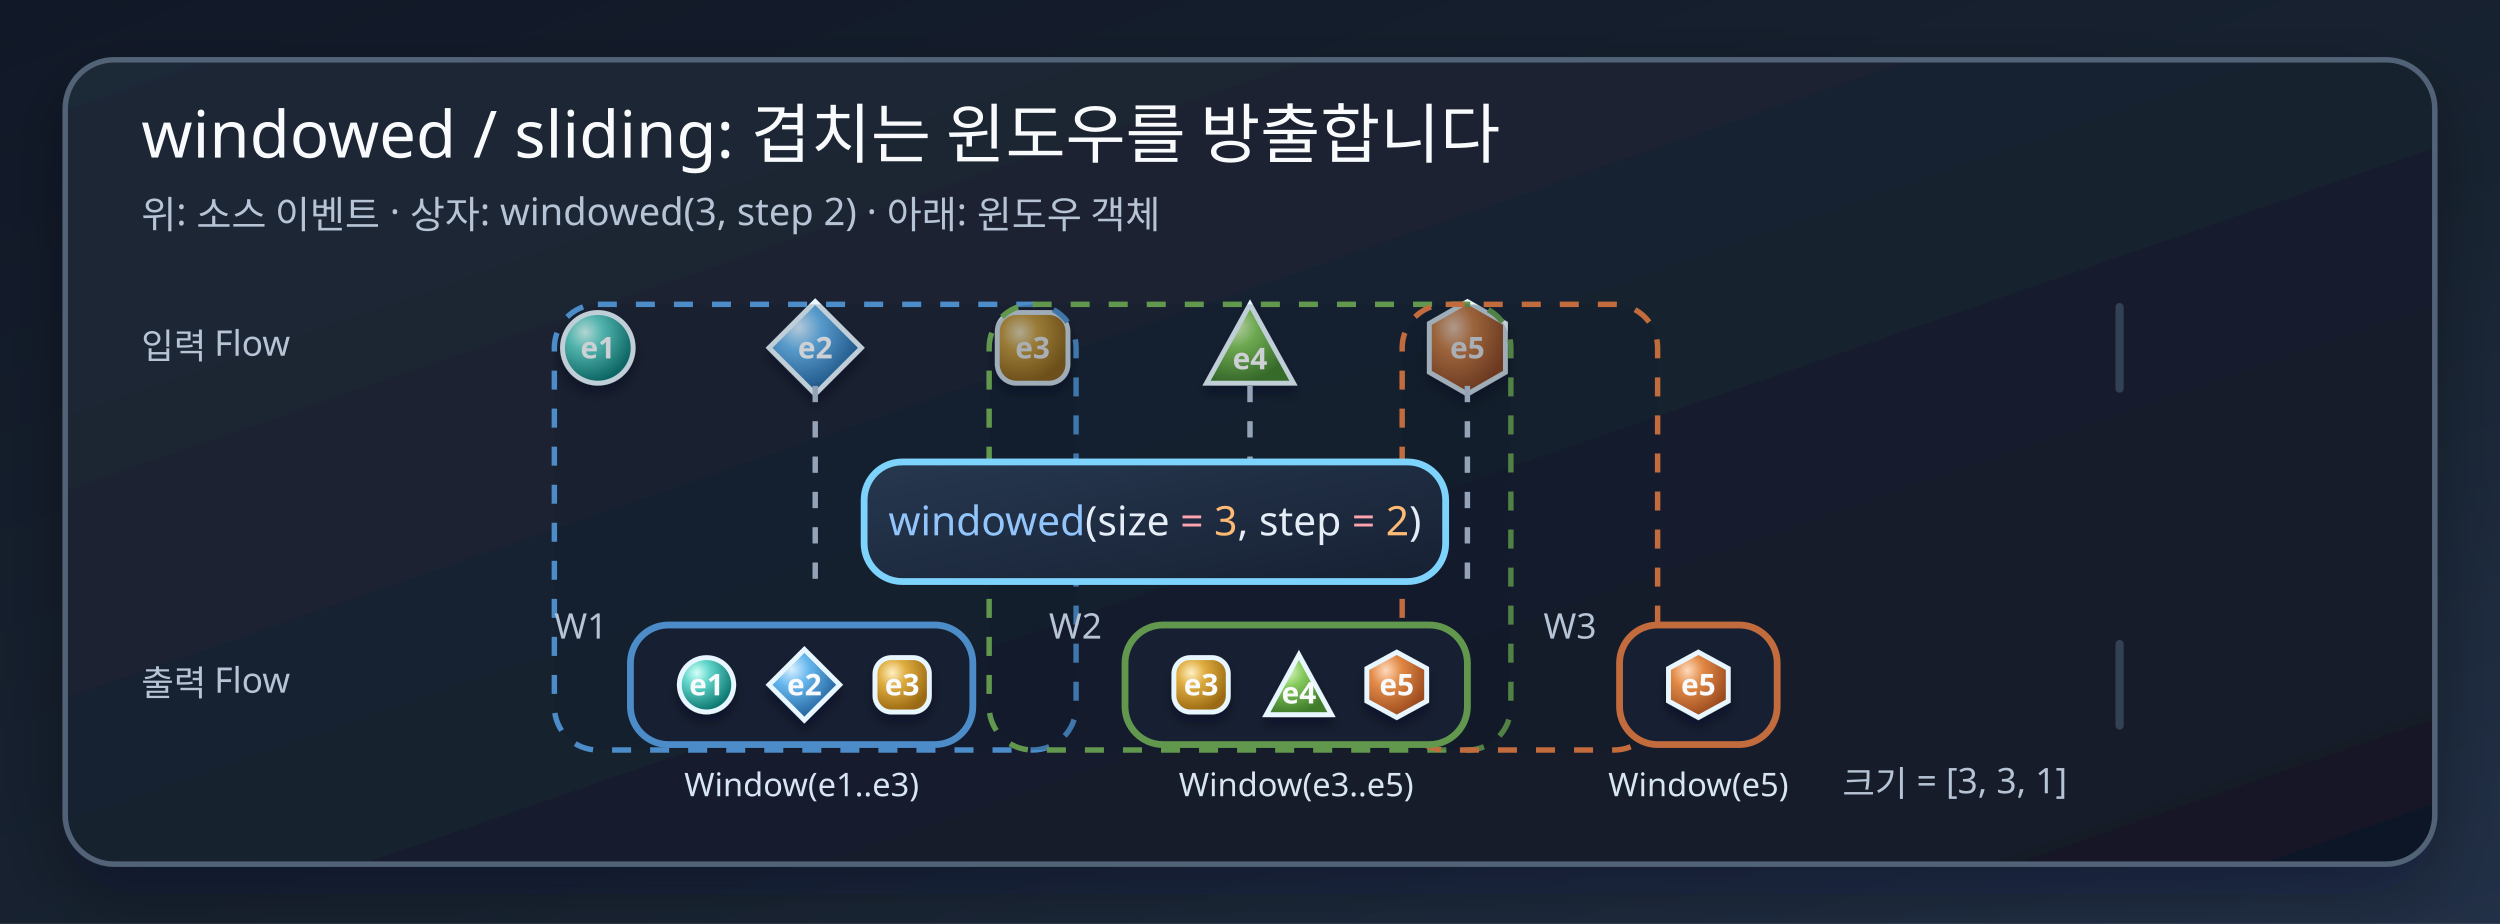
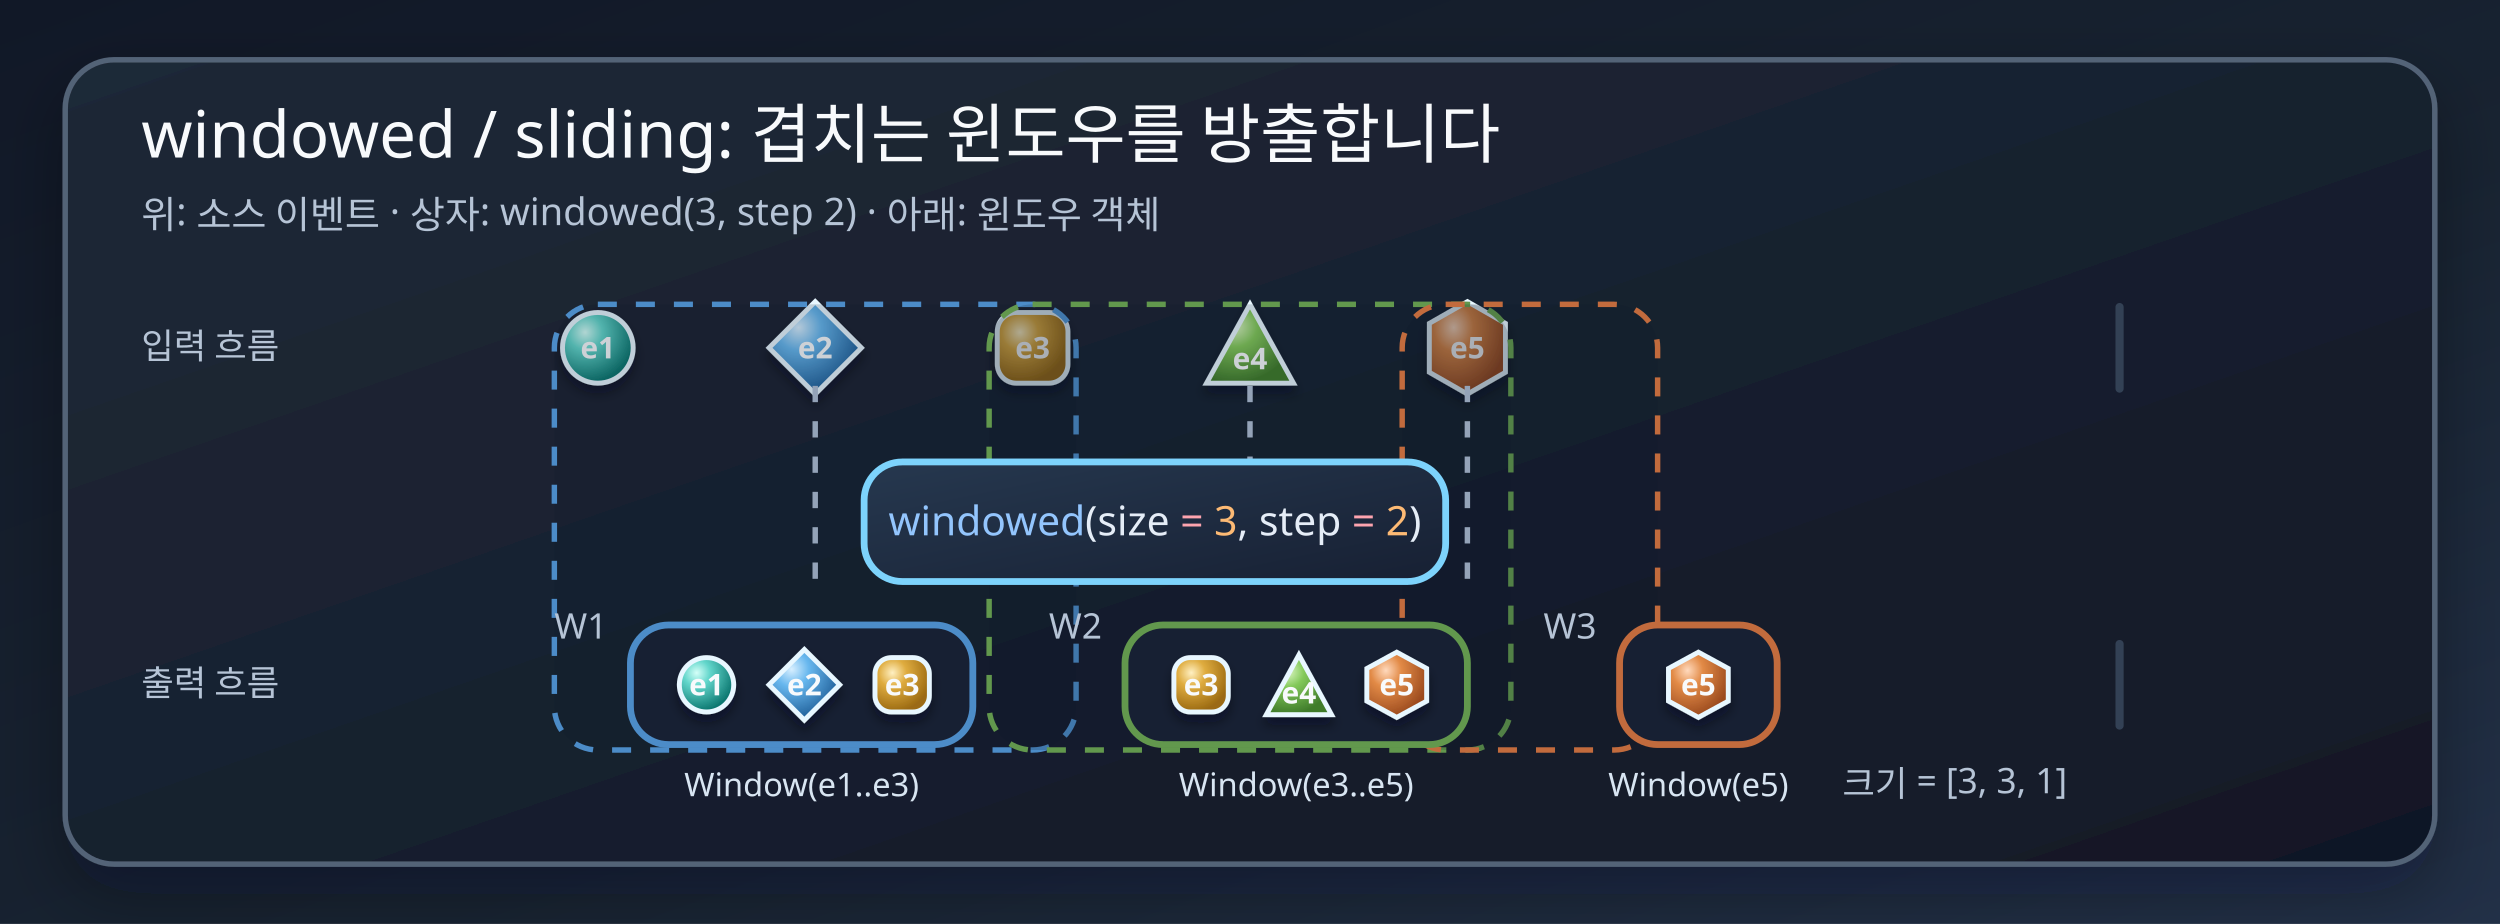
<svg xmlns="http://www.w3.org/2000/svg" width="920" height="340" viewBox="0 0 920 340" role="img" aria-labelledby="title desc" data-code-theme="dark">
  <defs>
    <marker id="arrow" markerWidth="14" markerHeight="14" viewBox="0 0 10 10" refX="9" refY="5" markerUnits="userSpaceOnUse" orient="auto">
      <path d="M 0 0 L 10 5 L 0 10 Z" fill="#9ed8ff" stroke="#9ed8ff" />
    </marker>
    <linearGradient id="bgGradient" x1="0" y1="0" x2="1" y2="1">
      <stop offset="0%" stop-color="#111827" />
      <stop offset="58%" stop-color="#182331" />
      <stop offset="100%" stop-color="#223047" />
    </linearGradient>
    <linearGradient id="panelGradient" x1="0" y1="0" x2="1" y2="1">
      <stop offset="0%" stop-color="#1f2937" />
      <stop offset="100%" stop-color="#111827" />
    </linearGradient>
    <linearGradient id="operatorGradient" x1="0" y1="0" x2="1" y2="1">
      <stop offset="0%" stop-color="#26384f" />
      <stop offset="100%" stop-color="#172033" />
    </linearGradient>
    <radialGradient id="marbleTeal" cx="32%" cy="28%" r="72%">
      <stop offset="0%" stop-color="#d5fff8" />
      <stop offset="34%" stop-color="#62d6cb" />
      <stop offset="100%" stop-color="#0b766f" />
    </radialGradient>
    <radialGradient id="marbleBlue" cx="32%" cy="28%" r="72%">
      <stop offset="0%" stop-color="#d8efff" />
      <stop offset="34%" stop-color="#67b7ee" />
      <stop offset="100%" stop-color="#1f5f99" />
    </radialGradient>
    <radialGradient id="marbleAmber" cx="32%" cy="28%" r="72%">
      <stop offset="0%" stop-color="#fff0c2" />
      <stop offset="36%" stop-color="#dfac3f" />
      <stop offset="100%" stop-color="#9b6a12" />
    </radialGradient>
    <radialGradient id="marbleGreen" cx="32%" cy="28%" r="72%">
      <stop offset="0%" stop-color="#dff8c7" />
      <stop offset="36%" stop-color="#83c95a" />
      <stop offset="100%" stop-color="#3f7b2a" />
    </radialGradient>
    <radialGradient id="marbleOrange" cx="32%" cy="28%" r="72%">
      <stop offset="0%" stop-color="#ffd9bc" />
      <stop offset="36%" stop-color="#e28a46" />
      <stop offset="100%" stop-color="#9c4b1f" />
    </radialGradient>
    <filter id="panelShadow" x="-8%" y="-12%" width="116%" height="124%">
      <feDropShadow dx="0" dy="10" stdDeviation="12" flood-color="#020617" flood-opacity="0.32" />
    </filter>
    <filter id="marbleShadow" x="-40%" y="-40%" width="180%" height="180%">
      <feDropShadow dx="0" dy="3" stdDeviation="2" flood-color="#020617" flood-opacity="0.42" />
    </filter>
    <filter id="laneGlow" x="-4%" y="-120%" width="108%" height="340%">
      <feDropShadow dx="0" dy="0" stdDeviation="3" flood-color="#67e8f9" flood-opacity="0.35" />
    </filter>
    <style>
      .bg { fill: url(#bgGradient); }
      .panel { fill: url(#panelGradient); stroke: #536377; stroke-width: 2; rx: 18; filter: url(#panelShadow); }
      .title { font: 24px "goorm Sans"; fill: #f8fafc; }
      .sub { font: 14px "goorm Sans Code"; fill: #b6c4d6; }
      .label { font: 15px "goorm Sans Code"; fill: #e5edf7; }
      .small { font: 13px "goorm Sans Code"; fill: #b6c4d6; }
      .tiny { font: 11px "goorm Sans Code"; fill: #f8fafc; text-anchor: middle; dominant-baseline: middle; font-weight: 700; }
      .edge { stroke: #9ed8ff; stroke-width: 4; stroke-linecap: round; marker-end: url(#arrow); filter: url(#laneGlow); }
      .event { stroke: #e8f7ff; stroke-width: 1.8; filter: url(#marbleShadow); }
      .box { fill: #172033; stroke-width: 2.5; rx: 14; }
      .op { fill: url(#operatorGradient); stroke: #7dd3fc; }
      .teal { fill: url(#marbleTeal); }
      .blue { fill: url(#marbleBlue); }
      .amber { fill: url(#marbleAmber); }
      .green { fill: url(#marbleGreen); }
      .orange { fill: url(#marbleOrange); }
      .guide { fill: #0f172a; fill-opacity: 0.18; stroke-width: 2; stroke-dasharray: 7 7; }
      .result { font: 12px "goorm Sans Code"; fill: #d8e5f2; text-anchor: middle; }
      .shape { stroke: #e8f7ff; stroke-width: 1.8; filter: url(#marbleShadow); }

    .syntax-keyword{fill:#C4B5FD}.syntax-type{fill:#5EEAD4}.syntax-function{fill:#93C5FD}.syntax-string{fill:#FCD34D}.syntax-number{fill:#FDBA74}.syntax-comment{fill:#94A3B8}.syntax-operator{fill:#FDA4AF}</style>
  </defs>
  <rect class="bg" width="920" height="340" />
  <rect class="panel" x="24" y="22" width="872" height="296" />
  <text class="title" x="52" y="58">windowed / sliding: 겹치는 윈도우를 방출합니다</text>
  <text class="sub" x="52" y="84">위: 소스 이벤트 · 상자: windowed(3, step 2) · 아래: 윈도우 객체</text>
-   <text class="small" x="52" y="132">입력 Flow</text>
+   <text class="small" x="52" y="132">입력 흐름</text>
  <path class="edge" d="M150 128 L806 128" />
  <circle class="shape teal" cx="220" cy="128" r="13" />
  <text class="tiny" x="220" y="128">e1</text>
  <path class="shape blue" d="M 300 111 L 317 128 L 300 145 L 283 128 Z" />
  <text class="tiny" x="300" y="128">e2</text>
  <rect class="shape amber" x="367" y="115" width="26" height="26" rx="7" />
  <text class="tiny" x="380" y="128">e3</text>
  <path class="shape green" d="M 460 112 L 476 141 L 444 141 Z" />
  <text class="tiny" x="460" y="132">e4</text>
  <path class="shape orange" d="M 540 111 L 554 119 L 554 137 L 540 145 L 526 137 L 526 119 Z" />
  <text class="tiny" x="540" y="128">e5</text>
  <path d="M 780 113 V 143" stroke="#334155" stroke-width="3" stroke-linecap="round" />
  <rect class="guide" x="204" y="112" width="192" height="164" rx="16" stroke="#4c8cc8" />
  <rect class="guide" x="364" y="112" width="192" height="164" rx="16" stroke="#62984d" />
  <rect class="guide" x="516" y="112" width="94" height="164" rx="16" stroke="#c26b3d" />
  <path d="M 300 142 V 214" stroke="#94a3b8" stroke-width="2" stroke-dasharray="6 7" />
  <path d="M 460 142 V 214" stroke="#94a3b8" stroke-width="2" stroke-dasharray="6 7" />
  <path d="M 540 142 V 214" stroke="#94a3b8" stroke-width="2" stroke-dasharray="6 7" />
  <rect class="box op" x="318" y="170" width="214" height="44" />
  <text class="label" x="425" y="197" text-anchor="middle" data-code-snippet="kotlin">
    <tspan class="syntax-function">windowed</tspan>(size <tspan class="syntax-operator">=</tspan>
    <tspan class="syntax-number">3</tspan>, step <tspan class="syntax-operator">=</tspan>
    <tspan class="syntax-number">2</tspan>)</text>
-   <text class="small" x="52" y="256">출력 Flow</text>
+   <text class="small" x="52" y="256">출력 흐름</text>
  <path class="edge" d="M150 252 L806 252" />
  <text class="small" x="204" y="235">W1</text>
  <rect class="box" x="232" y="230" width="126" height="44" stroke="#4c8cc8" />
  <circle class="shape teal" cx="260" cy="252" r="10" />
  <text class="tiny" x="260" y="252">e1</text>
  <path class="shape blue" d="M 296 239 L 309 252 L 296 265 L 283 252 Z" />
  <text class="tiny" x="296" y="252">e2</text>
  <rect class="shape amber" x="322" y="242" width="20" height="20" rx="6" />
  <text class="tiny" x="332" y="252">e3</text>
  <text class="result" x="295" y="293">Window(e1..e3)</text>
  <text class="small" x="386" y="235">W2</text>
  <rect class="box" x="414" y="230" width="126" height="44" stroke="#62984d" />
  <rect class="shape amber" x="432" y="242" width="20" height="20" rx="6" />
  <text class="tiny" x="442" y="252">e3</text>
  <path class="shape green" d="M 478 241 L 490 263 L 466 263 Z" />
  <text class="tiny" x="478" y="255">e4</text>
  <path class="shape orange" d="M 514 240 L 525 246 L 525 258 L 514 264 L 503 258 L 503 246 Z" />
  <text class="tiny" x="514" y="252">e5</text>
  <text class="result" x="477" y="293">Window(e3..e5)</text>
  <text class="small" x="568" y="235">W3</text>
  <rect class="box" x="596" y="230" width="58" height="44" stroke="#c26b3d" />
  <path class="shape orange" d="M 625 240 L 636 246 L 636 258 L 625 264 L 614 258 L 614 246 Z" />
  <text class="tiny" x="625" y="252">e5</text>
  <text class="result" x="625" y="293">Window(e5)</text>
  <path d="M 780 237 V 267" stroke="#334155" stroke-width="3" stroke-linecap="round" />
  <text class="small" x="678" y="293">크기 = [3, 3, 1]</text>
</svg>
